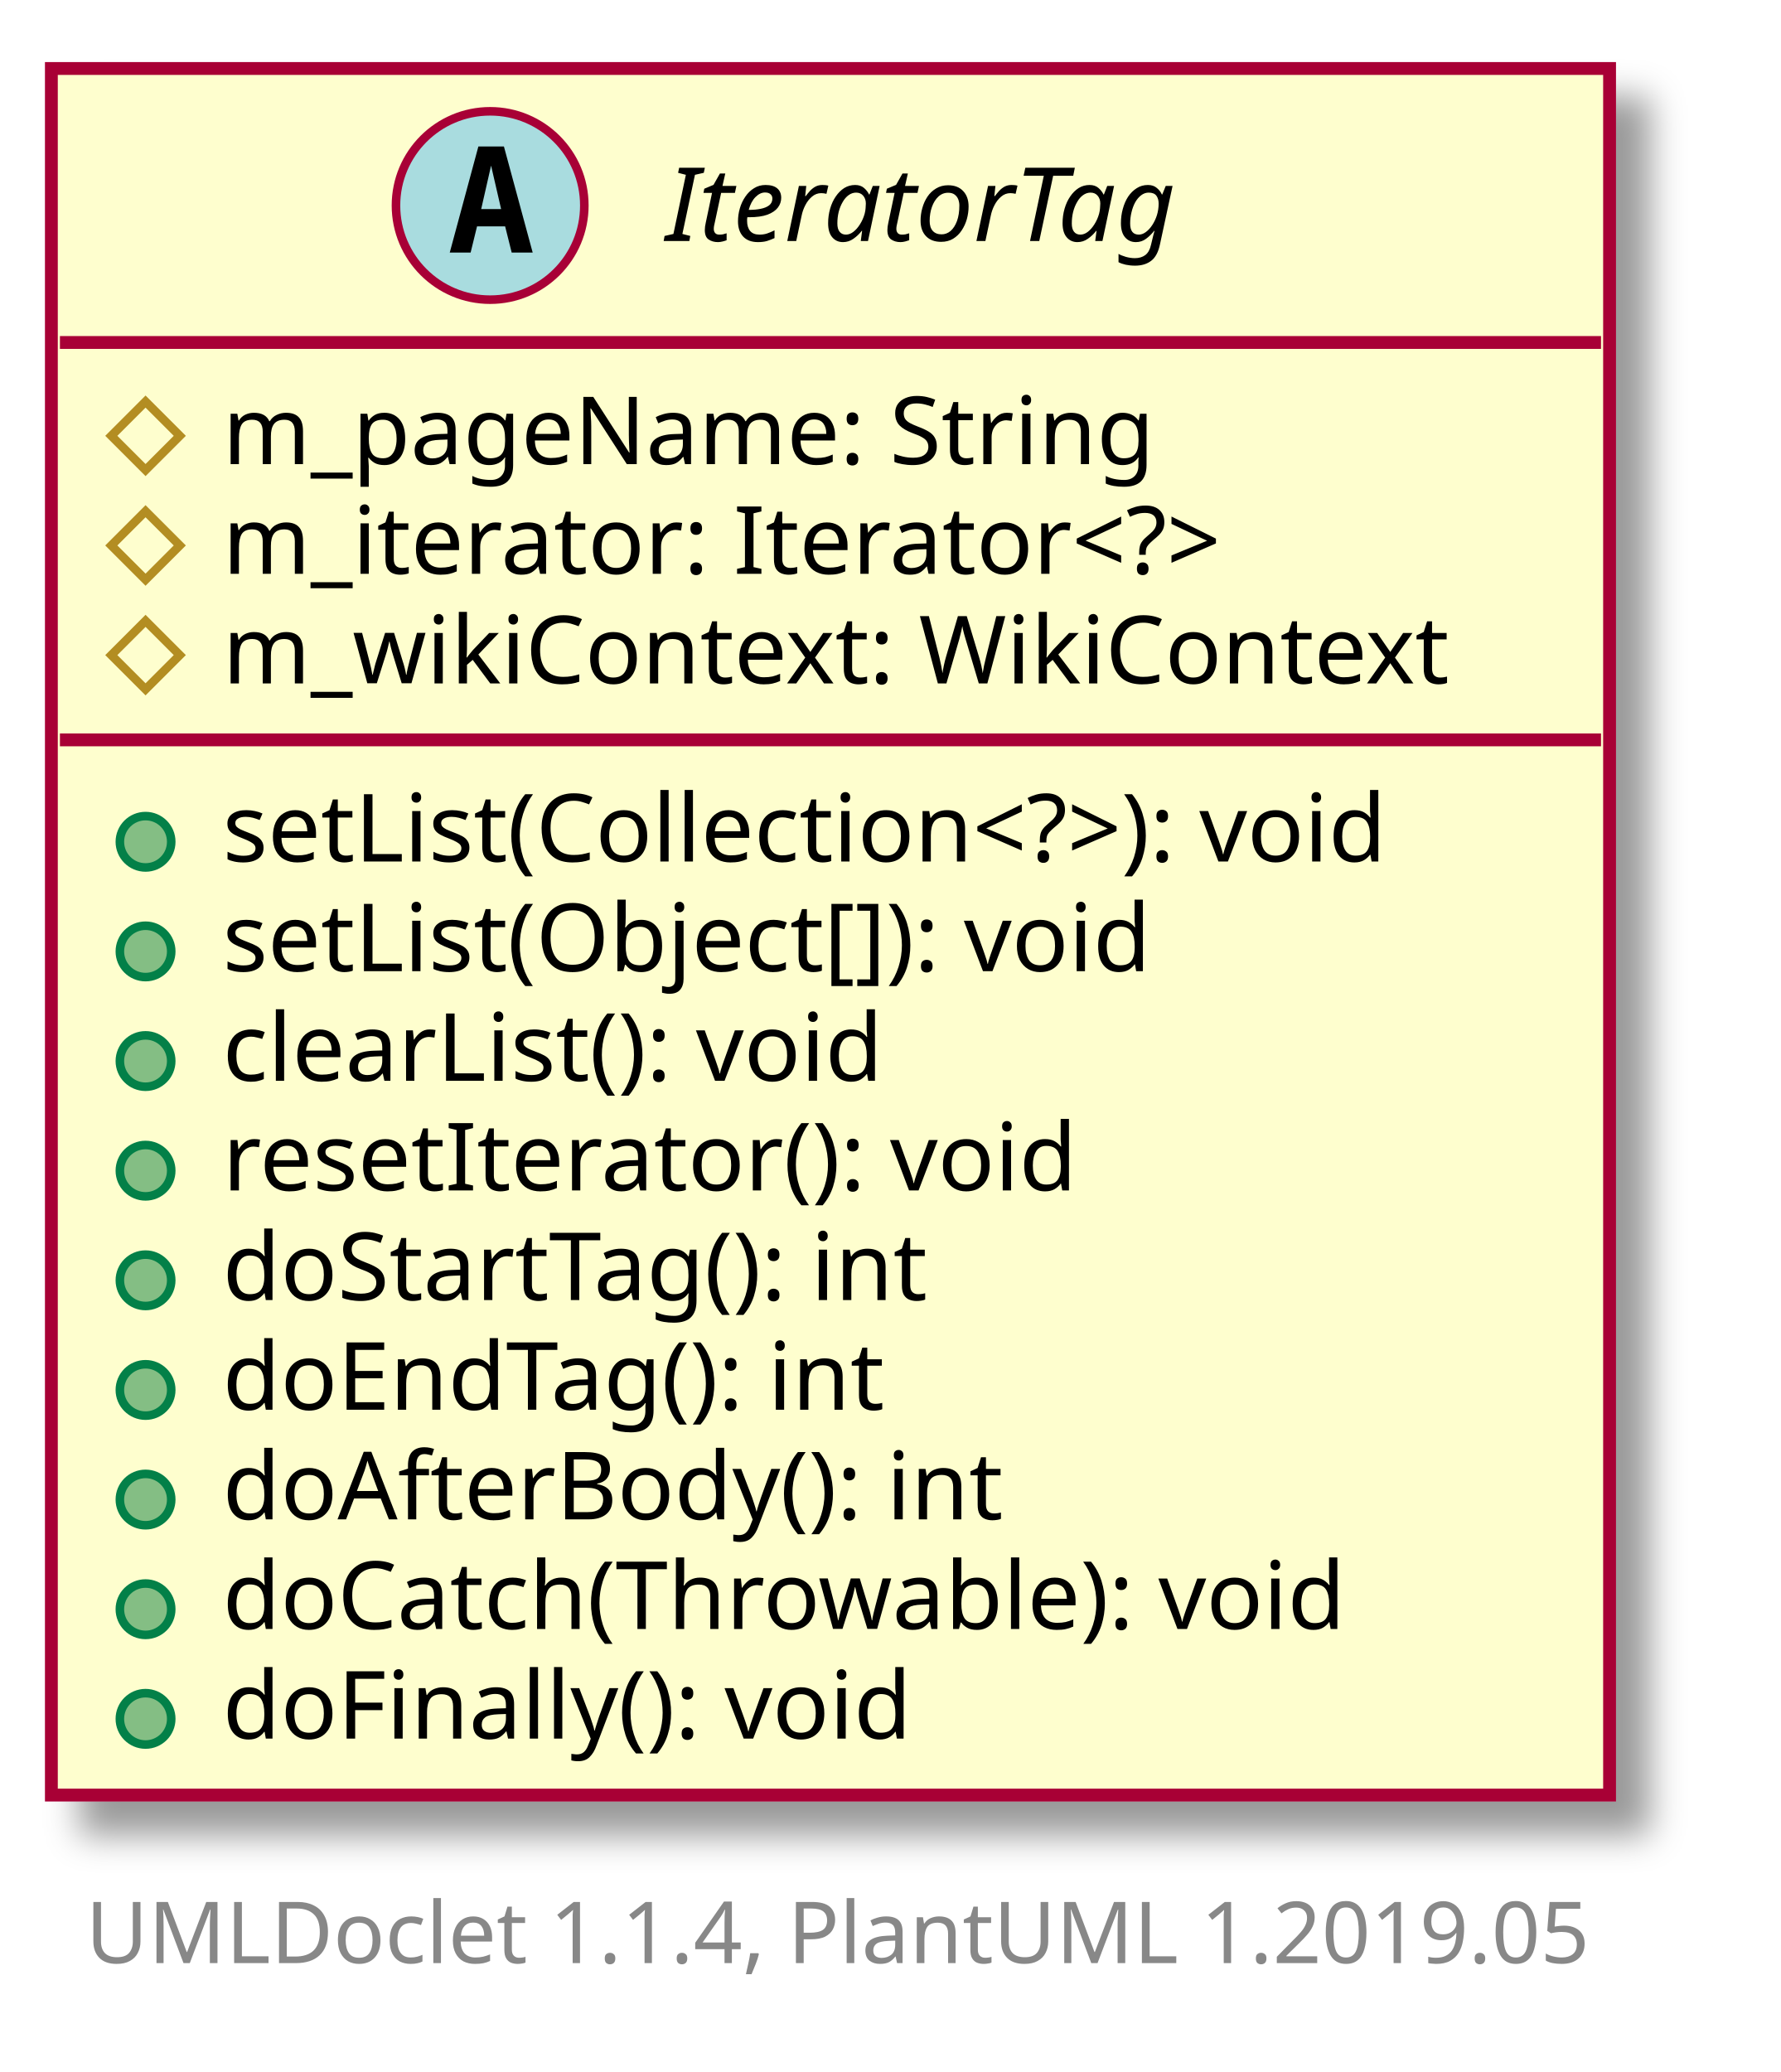
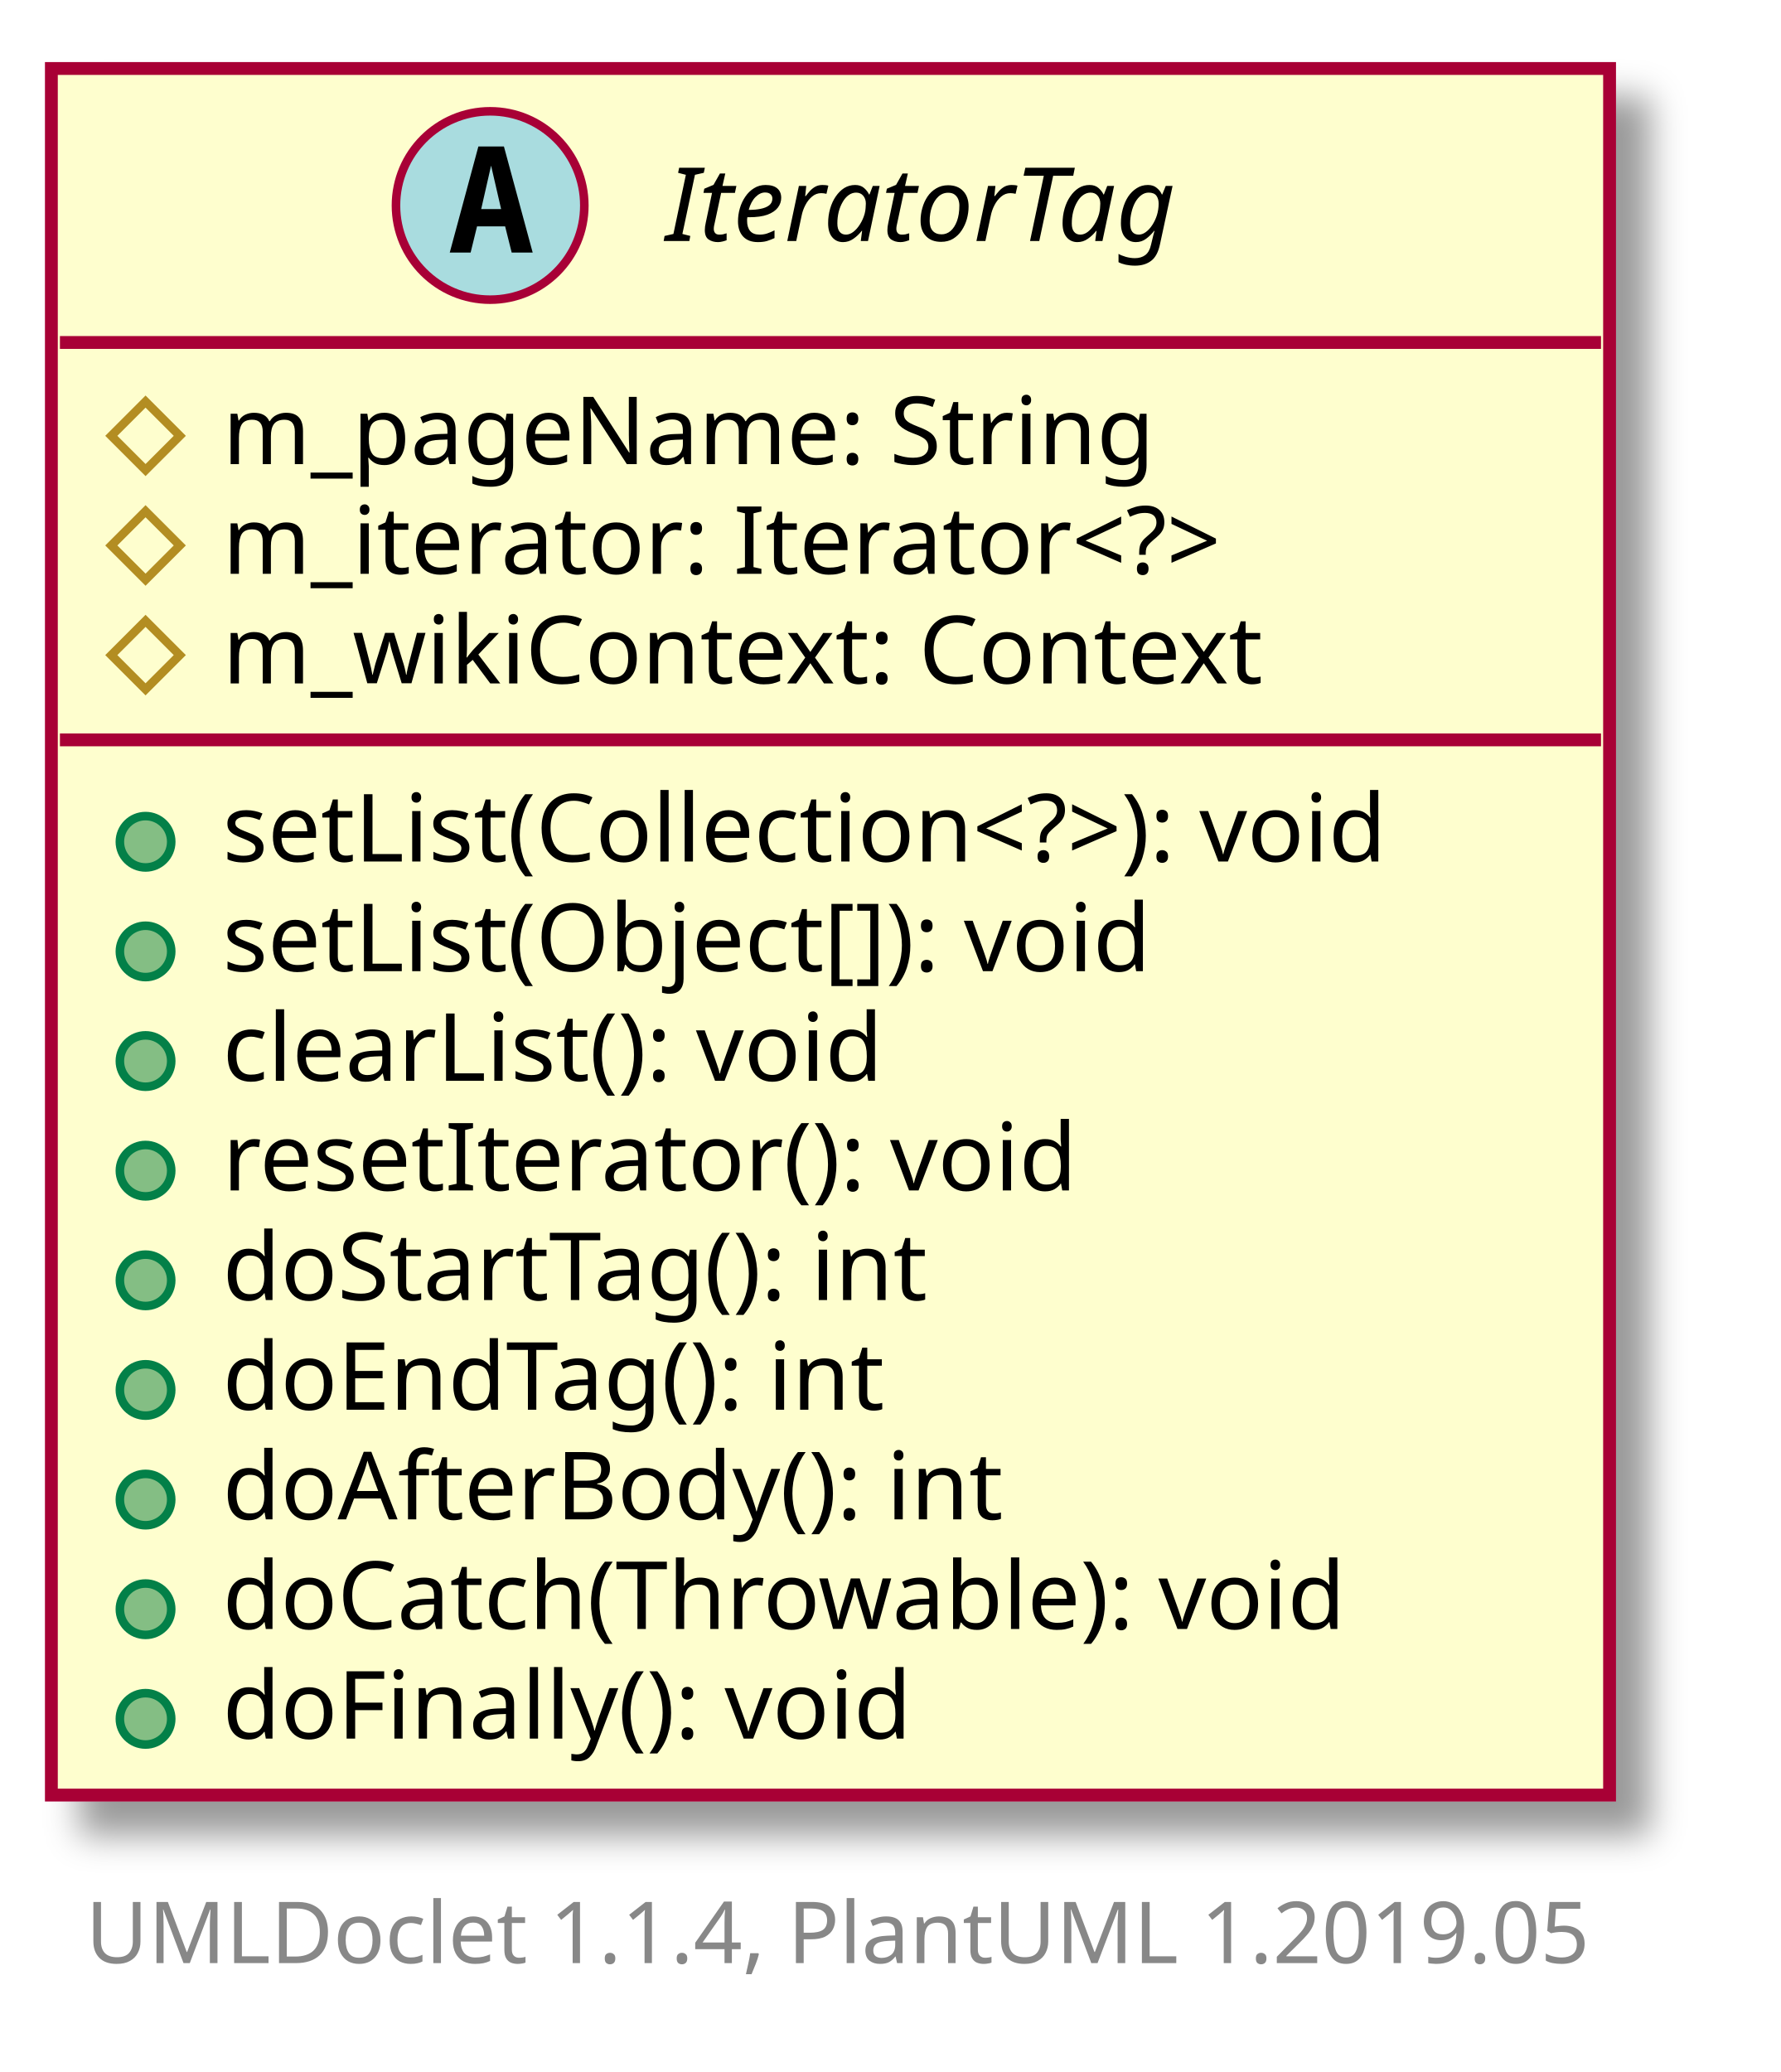
<svg xmlns="http://www.w3.org/2000/svg" xmlns:xlink="http://www.w3.org/1999/xlink" contentScriptType="application/ecmascript" contentStyleType="text/css" height="242px" preserveAspectRatio="none" style="width:208px;height:242px;" version="1.1" viewBox="0 0 208 242" width="208px" zoomAndPan="magnify">
  <defs>
-     <filter height="300%" id="f52bkdpvr4zir" width="300%" x="-1" y="-1">
+     <filter height="300%" id="fymarewwpjrmr" width="300%" x="-1" y="-1">
      <feGaussianBlur result="blurOut" stdDeviation="2.0" />
      <feColorMatrix in="blurOut" result="blurOut2" type="matrix" values="0 0 0 0 0 0 0 0 0 0 0 0 0 0 0 0 0 0 .4 0" />
      <feOffset dx="4.0" dy="4.0" in="blurOut2" result="blurOut3" />
      <feBlend in="SourceGraphic" in2="blurOut3" mode="normal" />
    </filter>
  </defs>
  <g>
    <a href="IteratorTag.html" target="_top" xlink:actuate="onRequest" xlink:show="new" xlink:title="IteratorTag.html" xlink:type="simple">
-       <rect fill="#FEFECE" filter="url(#f52bkdpvr4zir)" height="201.656" id="IteratorTag" style="stroke: #A80036; stroke-width: 1.5;" width="182" x="6" y="8" />
+       <rect fill="#FEFECE" filter="url(#fymarewwpjrmr)" height="201.656" id="IteratorTag" style="stroke: #A80036; stroke-width: 1.5;" width="182" x="6" y="8" />
      <ellipse cx="57.25" cy="24" fill="#A9DCDF" rx="11" ry="11" style="stroke: #A80036; stroke-width: 1.0;" />
      <path d="M57.359,19.344 L56.203,24.422 L58.531,24.422 L57.359,19.344 Z M55.875,17.109 L58.859,17.109 L62.219,29.5 L59.766,29.5 L59,26.438 L55.719,26.438 L54.969,29.5 L52.531,29.5 L55.875,17.109 Z " />
      <text fill="#000000" font-family="sans-serif" font-size="12" font-style="italic" lengthAdjust="spacingAndGlyphs" textLength="71" x="77.75" y="28.154">IteratorTag</text>
      <line style="stroke: #A80036; stroke-width: 1.5;" x1="7" x2="187" y1="40" y2="40" />
      <polygon fill="none" points="17,46.902,21,50.902,17,54.902,13,50.902" style="stroke: #B38D22; stroke-width: 1.0;" />
      <text fill="#000000" font-family="sans-serif" font-size="11" lengthAdjust="spacingAndGlyphs" textLength="120" x="26" y="54.21">m_pageName: String</text>
      <polygon fill="none" points="17,59.707,21,63.707,17,67.707,13,63.707" style="stroke: #B38D22; stroke-width: 1.0;" />
      <text fill="#000000" font-family="sans-serif" font-size="11" lengthAdjust="spacingAndGlyphs" textLength="133" x="26" y="67.015">m_iterator: Iterator&lt;?&gt;</text>
      <polygon fill="none" points="17,72.512,21,76.512,17,80.512,13,76.512" style="stroke: #B38D22; stroke-width: 1.0;" />
-       <text fill="#000000" font-family="sans-serif" font-size="11" lengthAdjust="spacingAndGlyphs" textLength="153" x="26" y="79.82">m_wikiContext: WikiContext</text>
+       <text fill="#000000" font-family="sans-serif" font-size="11" lengthAdjust="spacingAndGlyphs" textLength="132" x="26" y="79.82">m_wikiContext: Context</text>
      <line style="stroke: #A80036; stroke-width: 1.5;" x1="7" x2="187" y1="86.414" y2="86.414" />
      <ellipse cx="17" cy="98.316" fill="#84BE84" rx="3" ry="3" style="stroke: #038048; stroke-width: 1.0;" />
      <text fill="#000000" font-family="sans-serif" font-size="11" lengthAdjust="spacingAndGlyphs" textLength="156" x="26" y="100.624">setList(Collection&lt;?&gt;): void</text>
      <ellipse cx="17" cy="111.121" fill="#84BE84" rx="3" ry="3" style="stroke: #038048; stroke-width: 1.0;" />
      <text fill="#000000" font-family="sans-serif" font-size="11" lengthAdjust="spacingAndGlyphs" textLength="121" x="26" y="113.429">setList(Object[]): void</text>
      <ellipse cx="17" cy="123.926" fill="#84BE84" rx="3" ry="3" style="stroke: #038048; stroke-width: 1.0;" />
      <text fill="#000000" font-family="sans-serif" font-size="11" lengthAdjust="spacingAndGlyphs" textLength="87" x="26" y="126.234">clearList(): void</text>
      <ellipse cx="17" cy="136.731" fill="#84BE84" rx="3" ry="3" style="stroke: #038048; stroke-width: 1.0;" />
      <text fill="#000000" font-family="sans-serif" font-size="11" lengthAdjust="spacingAndGlyphs" textLength="111" x="26" y="139.039">resetIterator(): void</text>
      <ellipse cx="17" cy="149.535" fill="#84BE84" rx="3" ry="3" style="stroke: #038048; stroke-width: 1.0;" />
      <text fill="#000000" font-family="sans-serif" font-size="11" lengthAdjust="spacingAndGlyphs" textLength="93" x="26" y="151.843">doStartTag(): int</text>
      <ellipse cx="17" cy="162.34" fill="#84BE84" rx="3" ry="3" style="stroke: #038048; stroke-width: 1.0;" />
      <text fill="#000000" font-family="sans-serif" font-size="11" lengthAdjust="spacingAndGlyphs" textLength="86" x="26" y="164.648">doEndTag(): int</text>
      <ellipse cx="17" cy="175.144" fill="#84BE84" rx="3" ry="3" style="stroke: #038048; stroke-width: 1.0;" />
      <text fill="#000000" font-family="sans-serif" font-size="11" lengthAdjust="spacingAndGlyphs" textLength="99" x="26" y="177.453">doAfterBody(): int</text>
      <ellipse cx="17" cy="187.949" fill="#84BE84" rx="3" ry="3" style="stroke: #038048; stroke-width: 1.0;" />
      <text fill="#000000" font-family="sans-serif" font-size="11" lengthAdjust="spacingAndGlyphs" textLength="144" x="26" y="190.257">doCatch(Throwable): void</text>
      <ellipse cx="17" cy="200.754" fill="#84BE84" rx="3" ry="3" style="stroke: #038048; stroke-width: 1.0;" />
      <text fill="#000000" font-family="sans-serif" font-size="11" lengthAdjust="spacingAndGlyphs" textLength="88" x="26" y="203.062">doFinally(): void</text>
    </a>
    <text fill="#888888" font-family="sans-serif" font-size="10" lengthAdjust="spacingAndGlyphs" textLength="186" x="10" y="229.282">UMLDoclet 1.1.4, PlantUML 1.2019.05</text>
  </g>
</svg>
